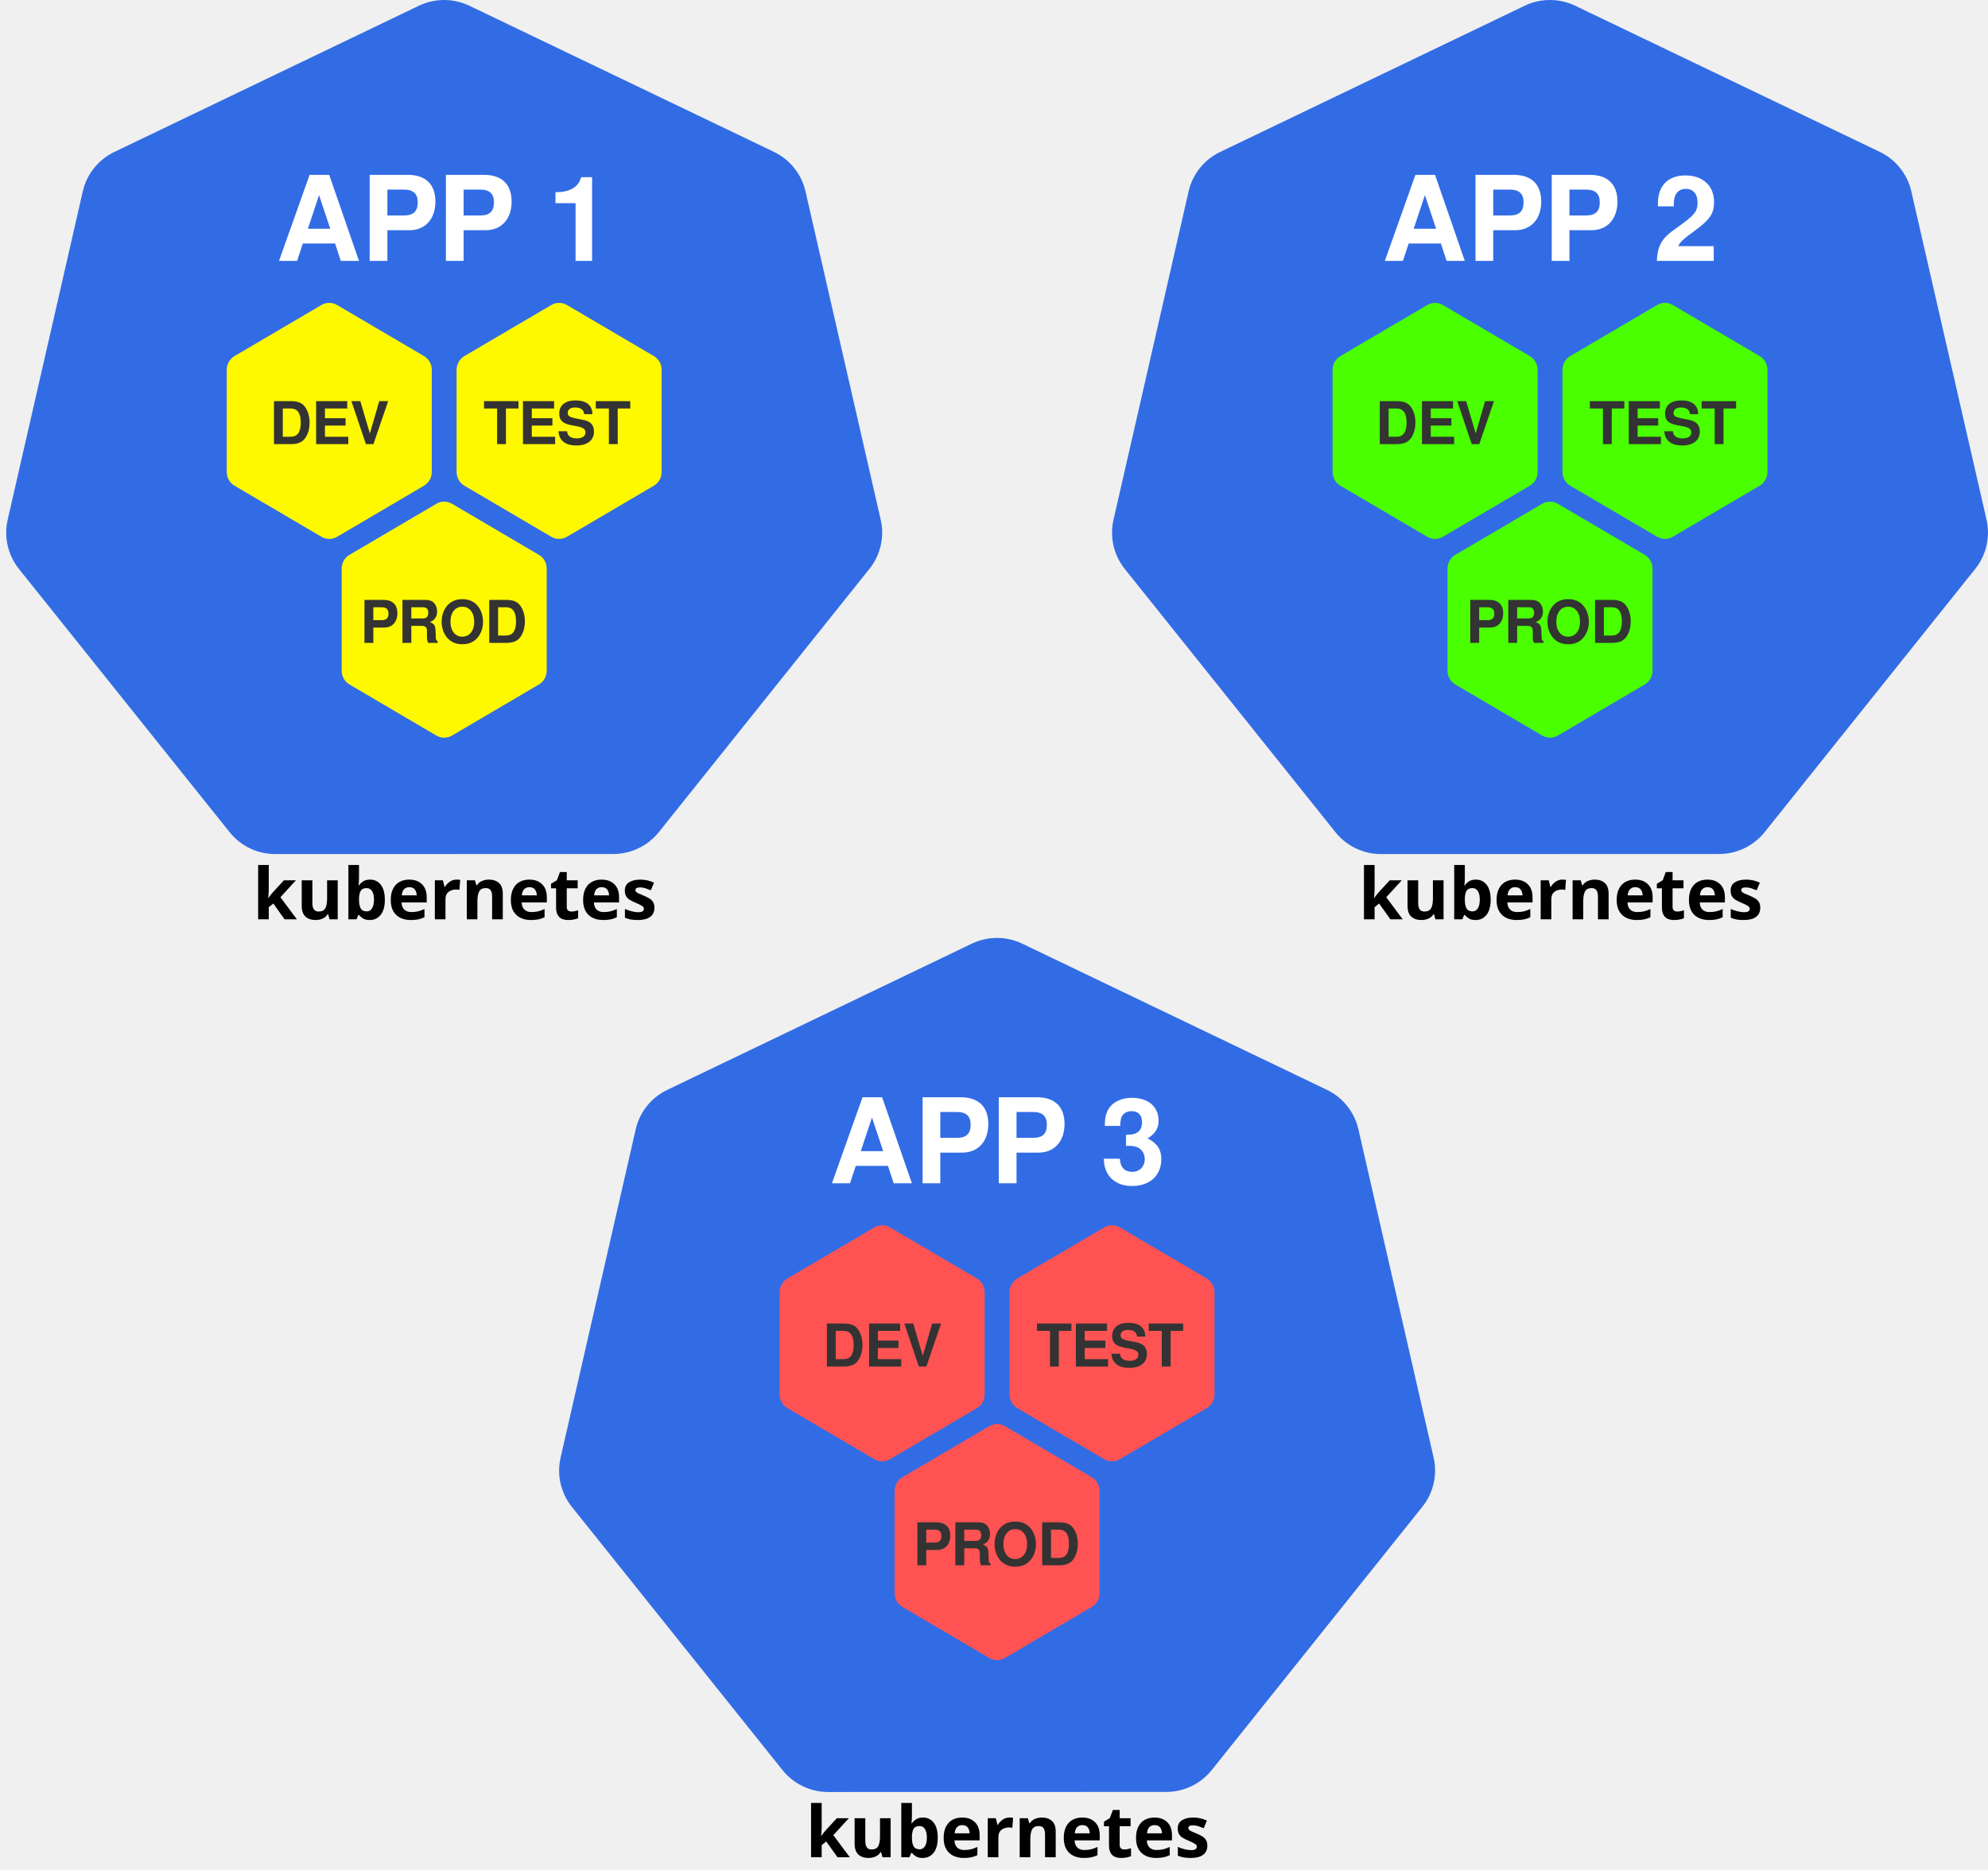
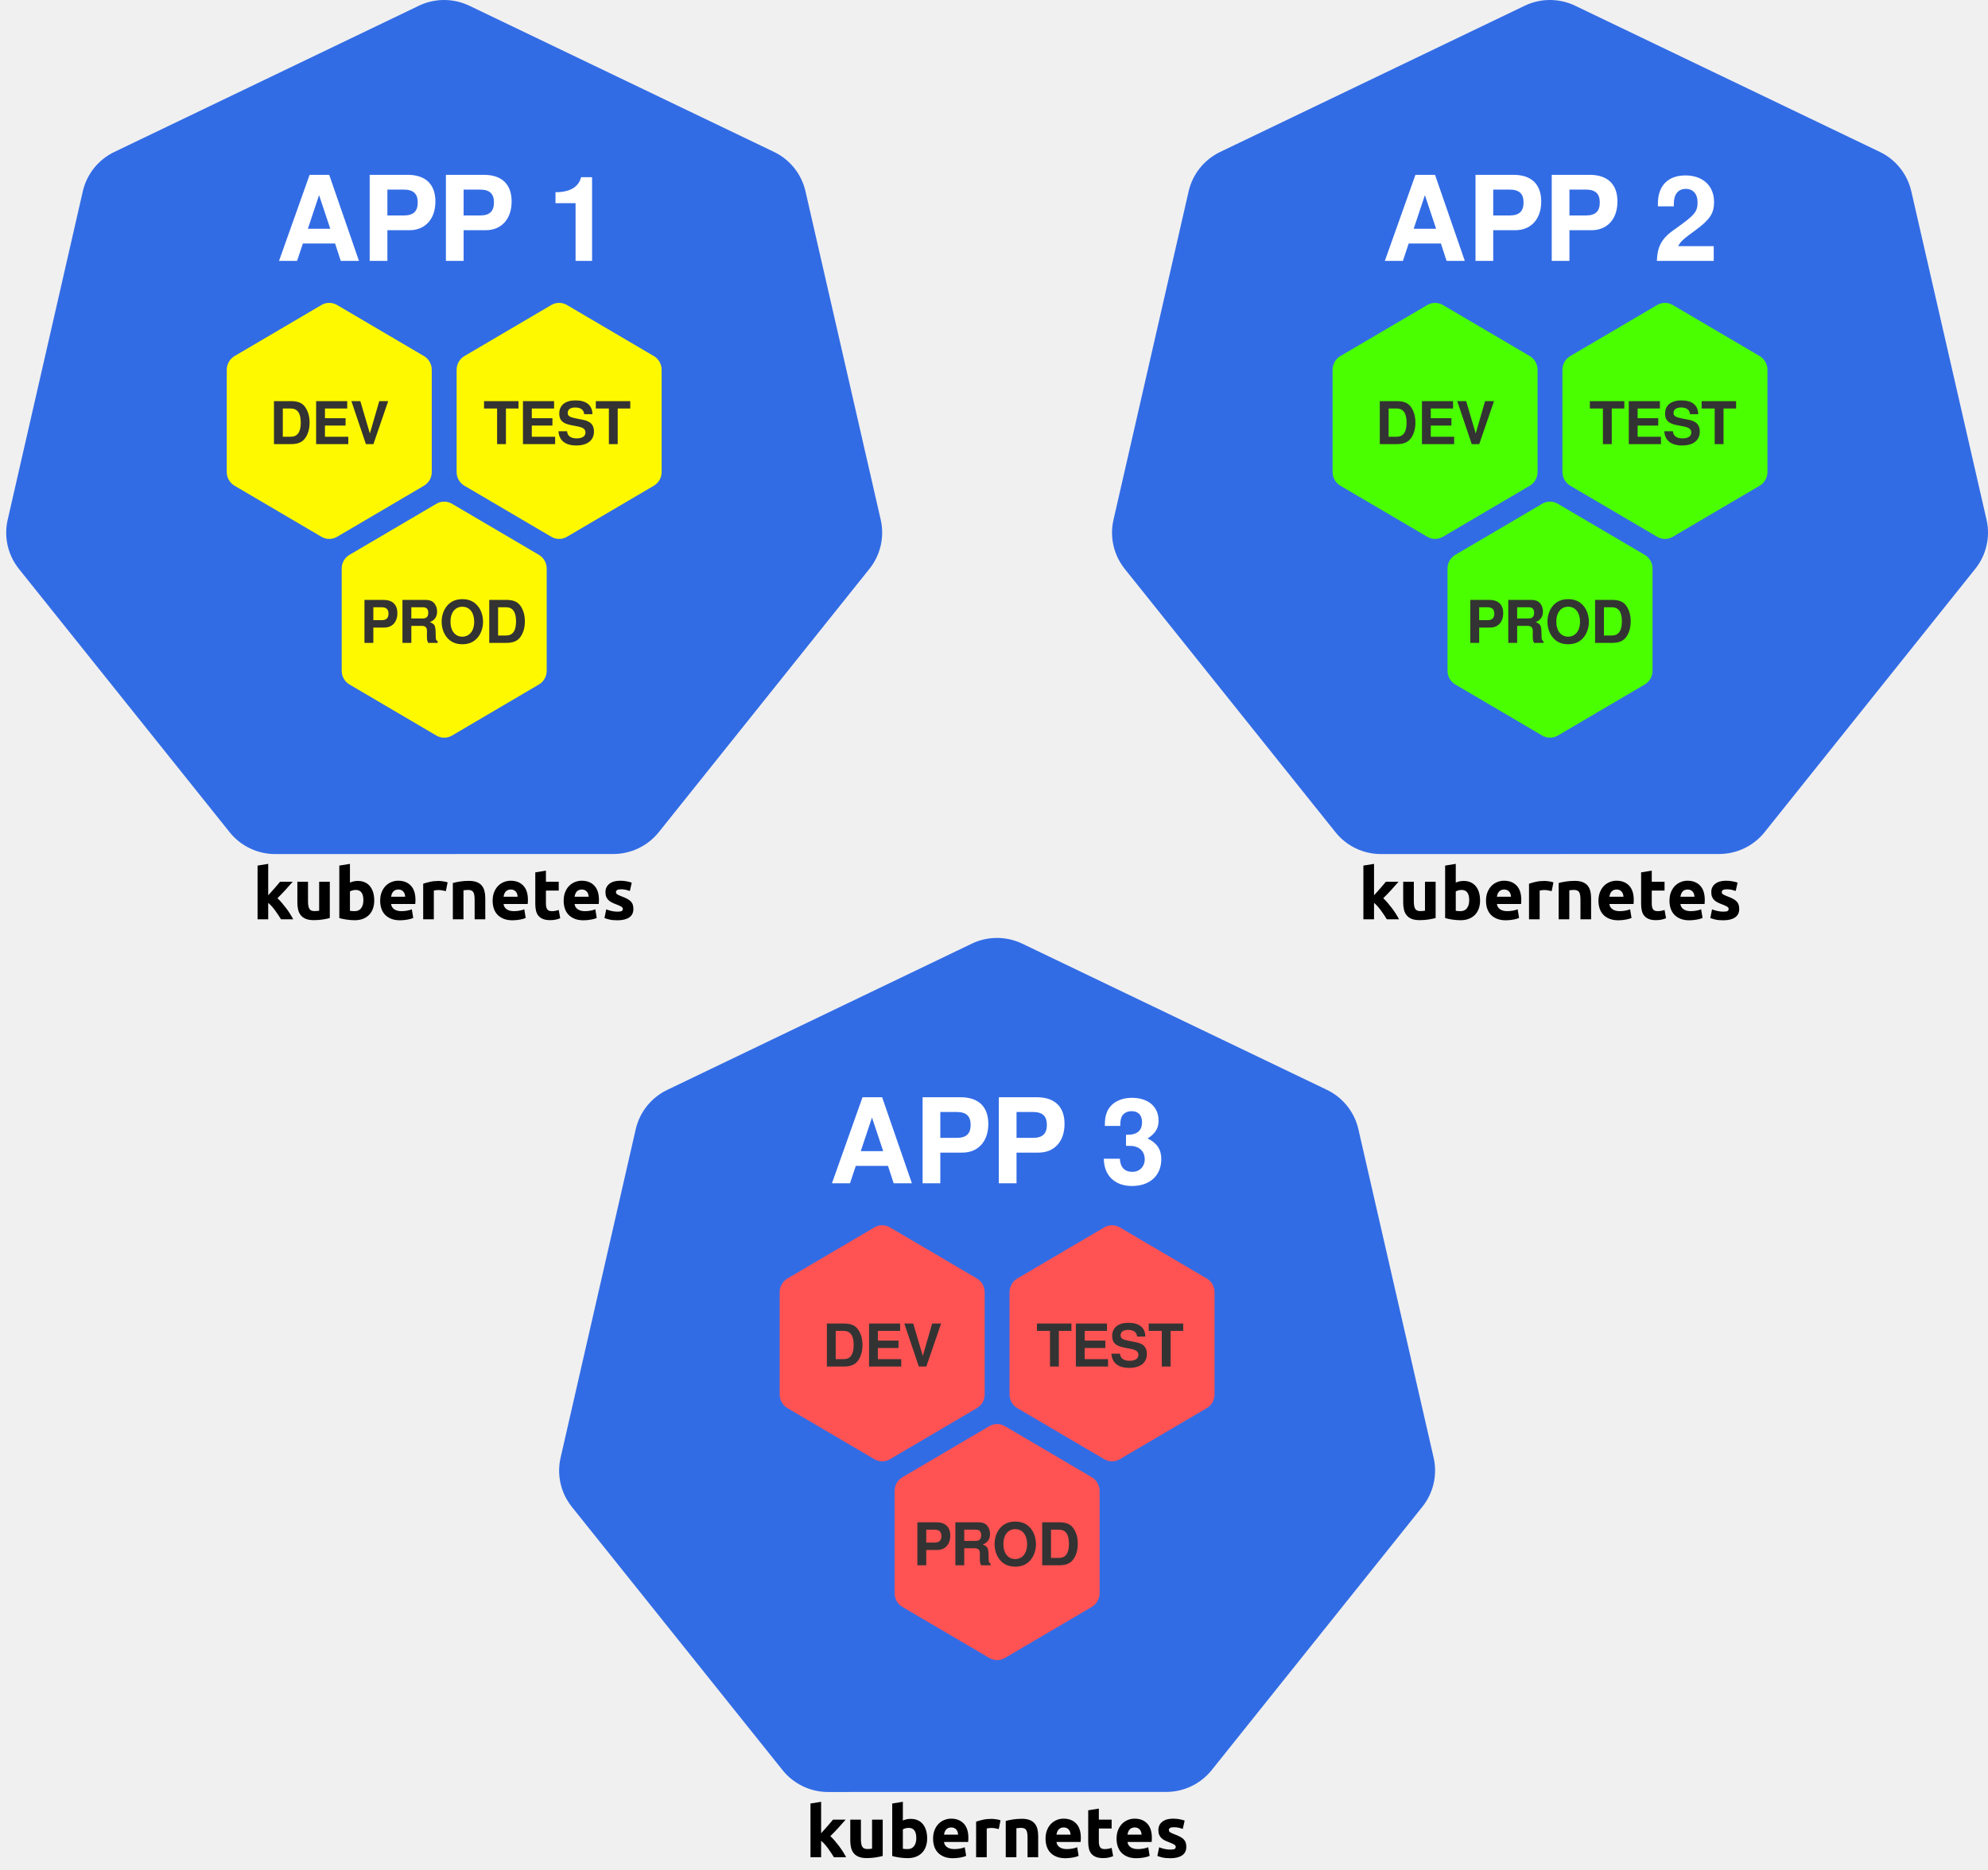
<svg xmlns="http://www.w3.org/2000/svg" width="640px" height="602px" viewBox="0 0 640 602" version="1.1">
  <g id="cluster-per-app" stroke="none" stroke-width="1" fill="none" fill-rule="evenodd">
    <g id="Group-4" transform="translate(2, 0)">
      <path d="M140.023,0.024 C137.53,0.15 135.088,0.771 132.838,1.851 L34.801,48.931 C29.66,51.397 25.927,56.063 24.657,61.607 L0.471,167.359 C-0.657,172.282 0.261,177.453 3.016,181.686 C3.347,182.199 3.703,182.695 4.082,183.173 L71.939,267.969 C75.498,272.413 80.892,275 86.597,275 L195.417,274.975 C201.119,274.979 206.514,272.396 210.074,267.956 L277.907,183.148 C281.465,178.707 282.8,172.882 281.53,167.334 L257.306,61.582 C256.036,56.038 252.303,51.372 247.163,48.905 L149.113,1.851 C146.283,0.493 143.158,-0.135 140.023,0.024 Z" id="Path" fill="#326CE5" fill-rule="nonzero" />
      <g id="App-1" transform="translate(71, 47)">
        <g id="Group" transform="translate(0, 50.52313)">
          <path d="M70.319,35.493 L53.869,7.506 C52.961,5.96 51.267,5 49.451,5 L16.55,5 C14.733,5 13.039,5.96 12.131,7.506 L-4.319,35.493 C-5.227,37.04 -5.227,38.96 -4.319,40.505 L12.131,68.494 C13.039,70.04 14.733,71 16.55,71 L49.45,71 C51.267,71 52.96,70.039 53.868,68.494 L70.319,40.505 C71.227,38.96 71.227,37.04 70.319,35.493 Z" id="Path" fill="#FFF900" fill-rule="nonzero" transform="translate(33, 38) rotate(90) translate(-33, -38) " />
          <text id="DEV" font-family="Helvetica-Bold, Helvetica" font-size="19" font-weight="bold" letter-spacing="-0.16" fill="#333333">
            <tspan x="13.73" y="45.477">DEV</tspan>
          </text>
        </g>
        <g id="Group-2" transform="translate(74, 50.52313)">
          <path d="M70.319,35.493 L53.869,7.506 C52.961,5.96 51.267,5 49.451,5 L16.55,5 C14.733,5 13.039,5.96 12.131,7.506 L-4.319,35.493 C-5.227,37.04 -5.227,38.96 -4.319,40.505 L12.131,68.494 C13.039,70.04 14.733,71 16.55,71 L49.45,71 C51.267,71 52.96,70.039 53.868,68.494 L70.319,40.505 C71.227,38.96 71.227,37.04 70.319,35.493 Z" id="Path" fill="#FFF900" fill-rule="nonzero" transform="translate(33, 38) rotate(90) translate(-33, -38) " />
          <text id="TEST" font-family="Helvetica-Bold, Helvetica" font-size="19" font-weight="bold" letter-spacing="-0.16" fill="#333333">
            <tspan x="8.564" y="45.477">TEST</tspan>
          </text>
        </g>
        <g id="Group-3" transform="translate(37, 114.5231)">
          <path d="M70.319,35.493 L53.869,7.506 C52.961,5.96 51.267,5 49.451,5 L16.55,5 C14.733,5 13.039,5.96 12.131,7.506 L-4.319,35.493 C-5.227,37.04 -5.227,38.96 -4.319,40.505 L12.131,68.494 C13.039,70.04 14.733,71 16.55,71 L49.45,71 C51.267,71 52.96,70.039 53.868,68.494 L70.319,40.505 C71.227,38.96 71.227,37.04 70.319,35.493 Z" id="Path" fill="#FFF900" fill-rule="nonzero" transform="translate(33, 38) rotate(90) translate(-33, -38) " />
          <text id="PROD" font-family="Helvetica-Bold, Helvetica" font-size="19" font-weight="bold" letter-spacing="-0.16" fill="#333333">
            <tspan x="5.896" y="45.477">PROD</tspan>
          </text>
        </g>
        <text id="APP-1" font-family="Helvetica-Bold, Helvetica" font-size="38" font-weight="bold" letter-spacing="-0.16" fill="#FFFFFF">
          <tspan x="15.845" y="37">APP 1</tspan>
        </text>
      </g>
-       <text id="kubernetes" font-family="Ubuntu-Bold, Ubuntu" font-size="23" font-weight="bold" letter-spacing="-0.16" fill="#000000">
-         <tspan x="79.309" y="296">kubernetes</tspan>
-       </text>
+       <path d="M84.346,296 L84.346,290.71 C84.729,291.017 85.117,291.392 85.507,291.837 C85.898,292.282 86.27,292.745 86.623,293.228 C86.976,293.712 87.309,294.195 87.624,294.678 C87.938,295.161 88.218,295.601 88.463,296 L88.463,296 L92.396,296 C92.135,295.494 91.813,294.934 91.43,294.321 C91.047,293.708 90.625,293.094 90.165,292.481 C89.705,291.868 89.23,291.274 88.739,290.699 C88.248,290.123 87.773,289.629 87.313,289.215 C88.233,288.31 89.08,287.433 89.855,286.582 C90.629,285.731 91.422,284.837 92.235,283.902 L92.235,283.902 L88.164,283.902 C87.949,284.163 87.692,284.469 87.394,284.822 C87.094,285.175 86.776,285.546 86.439,285.938 C86.102,286.329 85.753,286.723 85.392,287.122 C85.032,287.521 84.683,287.904 84.346,288.272 L84.346,288.272 L84.346,278.152 L80.919,278.704 L80.919,296 L84.346,296 Z M99.021,296.276 C100.033,296.276 100.999,296.203 101.919,296.058 C102.839,295.912 103.59,295.755 104.173,295.586 L104.173,295.586 L104.173,283.902 L100.746,283.902 L100.746,293.24 C100.531,293.271 100.286,293.298 100.01,293.32 C99.734,293.344 99.473,293.355 99.228,293.355 C98.431,293.355 97.886,293.11 97.595,292.619 C97.304,292.128 97.158,291.331 97.158,290.227 L97.158,290.227 L97.158,283.902 L93.731,283.902 L93.731,290.641 C93.731,291.469 93.815,292.228 93.984,292.918 C94.153,293.608 94.436,294.202 94.835,294.7 C95.234,295.199 95.774,295.586 96.457,295.862 C97.139,296.138 97.994,296.276 99.021,296.276 Z M112.178,296.299 C113.175,296.299 114.064,296.149 114.846,295.851 C115.628,295.551 116.287,295.126 116.824,294.574 C117.361,294.022 117.771,293.355 118.055,292.573 C118.338,291.791 118.48,290.917 118.48,289.951 C118.48,289 118.365,288.138 118.135,287.363 C117.905,286.589 117.568,285.926 117.123,285.374 C116.678,284.822 116.126,284.397 115.467,284.098 C114.808,283.798 114.049,283.649 113.19,283.649 C112.715,283.649 112.27,283.695 111.856,283.787 C111.442,283.879 111.043,284.009 110.66,284.178 L110.66,284.178 L110.66,278.152 L107.233,278.704 L107.233,295.609 C107.54,295.701 107.892,295.789 108.291,295.873 C108.69,295.958 109.108,296.031 109.544,296.092 C109.981,296.153 110.426,296.203 110.879,296.241 C111.331,296.28 111.764,296.299 112.178,296.299 Z M112.155,293.378 C111.848,293.378 111.565,293.366 111.304,293.344 C111.043,293.32 110.829,293.294 110.66,293.263 L110.66,293.263 L110.66,287.03 C110.875,286.892 111.154,286.777 111.499,286.685 C111.844,286.593 112.193,286.547 112.546,286.547 C114.171,286.547 114.984,287.651 114.984,289.859 C114.984,290.917 114.746,291.768 114.271,292.412 C113.796,293.056 113.09,293.378 112.155,293.378 Z M126.784,296.322 C127.213,296.322 127.643,296.299 128.072,296.253 C128.501,296.207 128.904,296.149 129.28,296.08 C129.655,296.012 129.996,295.931 130.303,295.839 C130.61,295.747 130.855,295.655 131.039,295.563 L131.039,295.563 L130.579,292.78 C130.196,292.949 129.701,293.091 129.095,293.205 C128.49,293.32 127.873,293.378 127.244,293.378 C126.263,293.378 125.481,293.171 124.898,292.757 C124.315,292.343 123.986,291.783 123.909,291.078 L123.909,291.078 L131.683,291.078 C131.698,290.894 131.714,290.683 131.729,290.445 C131.744,290.208 131.752,289.989 131.752,289.79 C131.752,287.751 131.254,286.206 130.257,285.156 C129.26,284.105 127.903,283.58 126.186,283.58 C125.45,283.58 124.733,283.718 124.035,283.994 C123.338,284.27 122.721,284.676 122.184,285.213 C121.647,285.75 121.214,286.421 120.885,287.226 C120.555,288.031 120.39,288.97 120.39,290.043 C120.39,290.932 120.516,291.76 120.769,292.527 C121.022,293.294 121.413,293.957 121.942,294.517 C122.472,295.076 123.138,295.517 123.944,295.839 C124.749,296.161 125.695,296.322 126.784,296.322 Z M128.44,288.732 L123.909,288.732 C123.955,288.441 124.028,288.153 124.127,287.87 C124.227,287.586 124.369,287.337 124.553,287.122 C124.737,286.907 124.967,286.735 125.243,286.604 C125.519,286.474 125.849,286.409 126.232,286.409 C126.631,286.409 126.964,286.478 127.233,286.616 C127.501,286.754 127.723,286.93 127.9,287.145 C128.076,287.36 128.206,287.605 128.291,287.881 C128.375,288.157 128.425,288.441 128.44,288.732 L128.44,288.732 Z M137.664,296 L137.664,286.754 C137.817,286.708 138.043,286.666 138.343,286.627 C138.642,286.589 138.898,286.57 139.113,286.57 C139.588,286.57 140.033,286.612 140.447,286.697 C140.861,286.781 141.221,286.861 141.528,286.938 L141.528,286.938 L142.103,284.109 C141.919,284.032 141.697,283.967 141.436,283.913 C141.175,283.86 140.915,283.814 140.654,283.776 C140.393,283.737 140.133,283.707 139.872,283.683 C139.611,283.661 139.389,283.649 139.205,283.649 C138.178,283.649 137.246,283.745 136.411,283.937 C135.575,284.128 134.85,284.331 134.237,284.546 L134.237,284.546 L134.237,296 L137.664,296 Z M147.21,296 L147.21,286.662 C147.425,286.631 147.67,286.604 147.946,286.582 C148.222,286.558 148.483,286.547 148.728,286.547 C149.525,286.547 150.07,286.777 150.361,287.237 C150.652,287.697 150.798,288.479 150.798,289.583 L150.798,289.583 L150.798,296 L154.225,296 L154.225,289.169 C154.225,288.341 154.141,287.59 153.972,286.915 C153.803,286.24 153.52,285.658 153.121,285.167 C152.722,284.676 152.182,284.297 151.5,284.029 C150.817,283.76 149.962,283.626 148.935,283.626 C147.923,283.626 146.957,283.699 146.037,283.844 C145.117,283.99 144.366,284.147 143.783,284.316 L143.783,284.316 L143.783,296 L147.21,296 Z M162.989,296.322 C163.418,296.322 163.848,296.299 164.277,296.253 C164.706,296.207 165.109,296.149 165.484,296.08 C165.86,296.012 166.201,295.931 166.508,295.839 C166.815,295.747 167.06,295.655 167.244,295.563 L167.244,295.563 L166.784,292.78 C166.401,292.949 165.906,293.091 165.3,293.205 C164.695,293.32 164.078,293.378 163.449,293.378 C162.468,293.378 161.686,293.171 161.103,292.757 C160.52,292.343 160.191,291.783 160.114,291.078 L160.114,291.078 L167.888,291.078 C167.903,290.894 167.919,290.683 167.934,290.445 C167.949,290.208 167.957,289.989 167.957,289.79 C167.957,287.751 167.459,286.206 166.462,285.156 C165.465,284.105 164.108,283.58 162.391,283.58 C161.655,283.58 160.938,283.718 160.24,283.994 C159.543,284.27 158.926,284.676 158.389,285.213 C157.852,285.75 157.419,286.421 157.089,287.226 C156.76,288.031 156.595,288.97 156.595,290.043 C156.595,290.932 156.721,291.76 156.975,292.527 C157.227,293.294 157.619,293.957 158.148,294.517 C158.677,295.076 159.344,295.517 160.149,295.839 C160.953,296.161 161.9,296.322 162.989,296.322 Z M164.645,288.732 L160.114,288.732 C160.16,288.441 160.233,288.153 160.333,287.87 C160.432,287.586 160.574,287.337 160.758,287.122 C160.942,286.907 161.172,286.735 161.448,286.604 C161.724,286.474 162.054,286.409 162.437,286.409 C162.836,286.409 163.169,286.478 163.438,286.616 C163.706,286.754 163.928,286.93 164.105,287.145 C164.281,287.36 164.411,287.605 164.495,287.881 C164.58,288.157 164.63,288.441 164.645,288.732 L164.645,288.732 Z M175.111,296.276 C175.847,296.276 176.468,296.215 176.974,296.092 C177.48,295.969 177.94,295.824 178.354,295.655 L178.354,295.655 L177.871,292.987 C177.549,293.11 177.192,293.205 176.802,293.274 C176.411,293.344 176.031,293.378 175.663,293.378 C174.896,293.378 174.387,293.163 174.133,292.734 C173.881,292.305 173.754,291.73 173.754,291.009 L173.754,291.009 L173.754,286.754 L177.871,286.754 L177.871,283.902 L173.754,283.902 L173.754,280.337 L170.327,280.889 L170.327,291.055 C170.327,291.837 170.4,292.55 170.546,293.194 C170.691,293.838 170.948,294.386 171.316,294.839 C171.684,295.291 172.175,295.644 172.788,295.897 C173.401,296.149 174.176,296.276 175.111,296.276 Z M185.853,296.322 C186.282,296.322 186.712,296.299 187.141,296.253 C187.57,296.207 187.973,296.149 188.349,296.08 C188.724,296.012 189.065,295.931 189.372,295.839 C189.679,295.747 189.924,295.655 190.108,295.563 L190.108,295.563 L189.648,292.78 C189.265,292.949 188.77,293.091 188.165,293.205 C187.559,293.32 186.942,293.378 186.313,293.378 C185.332,293.378 184.55,293.171 183.967,292.757 C183.384,292.343 183.055,291.783 182.978,291.078 L182.978,291.078 L190.752,291.078 C190.767,290.894 190.783,290.683 190.798,290.445 C190.813,290.208 190.821,289.989 190.821,289.79 C190.821,287.751 190.323,286.206 189.326,285.156 C188.329,284.105 186.972,283.58 185.255,283.58 C184.519,283.58 183.802,283.718 183.105,283.994 C182.407,284.27 181.79,284.676 181.253,285.213 C180.716,285.75 180.283,286.421 179.953,287.226 C179.624,288.031 179.459,288.97 179.459,290.043 C179.459,290.932 179.585,291.76 179.839,292.527 C180.091,293.294 180.482,293.957 181.012,294.517 C181.541,295.076 182.208,295.517 183.012,295.839 C183.817,296.161 184.764,296.322 185.853,296.322 Z M187.509,288.732 L182.978,288.732 C183.024,288.441 183.097,288.153 183.196,287.87 C183.296,287.586 183.438,287.337 183.622,287.122 C183.806,286.907 184.036,286.735 184.312,286.604 C184.588,286.474 184.918,286.409 185.301,286.409 C185.7,286.409 186.033,286.478 186.302,286.616 C186.57,286.754 186.792,286.93 186.969,287.145 C187.145,287.36 187.275,287.605 187.359,287.881 C187.444,288.157 187.494,288.441 187.509,288.732 L187.509,288.732 Z M196.756,296.322 C198.397,296.322 199.666,296.015 200.562,295.402 C201.459,294.789 201.908,293.884 201.908,292.688 C201.908,292.182 201.851,291.737 201.736,291.354 C201.62,290.971 201.421,290.622 201.137,290.308 C200.854,289.993 200.467,289.702 199.976,289.433 C199.485,289.165 198.864,288.893 198.113,288.617 C197.745,288.479 197.442,288.353 197.204,288.238 C196.967,288.123 196.779,288.015 196.641,287.916 C196.503,287.816 196.411,287.712 196.365,287.605 C196.319,287.498 196.296,287.375 196.296,287.237 C196.296,286.639 196.833,286.34 197.906,286.34 C198.489,286.34 199.014,286.394 199.482,286.501 C199.949,286.608 200.382,286.731 200.781,286.869 L200.781,286.869 L201.379,284.201 C200.98,284.048 200.444,283.906 199.769,283.776 C199.094,283.645 198.389,283.58 197.653,283.58 C196.181,283.58 195.023,283.91 194.18,284.569 C193.337,285.228 192.915,286.125 192.915,287.26 C192.915,287.843 192.999,288.341 193.168,288.755 C193.337,289.169 193.574,289.526 193.881,289.825 C194.188,290.123 194.56,290.38 194.996,290.595 C195.434,290.81 195.92,291.017 196.457,291.216 C197.147,291.477 197.661,291.711 197.998,291.918 C198.335,292.125 198.504,292.366 198.504,292.642 C198.504,292.995 198.374,293.232 198.113,293.355 C197.852,293.478 197.408,293.539 196.779,293.539 C196.181,293.539 195.575,293.474 194.962,293.344 C194.349,293.213 193.751,293.033 193.168,292.803 L193.168,292.803 L192.593,295.586 C192.869,295.709 193.363,295.862 194.077,296.046 C194.79,296.23 195.683,296.322 196.756,296.322 Z" id="kubernetes" fill="#000000" fill-rule="nonzero" />
    </g>
    <g id="Group-6" transform="translate(180, 302)">
      <path d="M140.023,0.024 C137.53,0.15 135.088,0.771 132.838,1.851 L34.801,48.931 C29.66,51.397 25.927,56.063 24.657,61.607 L0.471,167.359 C-0.657,172.282 0.261,177.453 3.016,181.686 C3.347,182.199 3.703,182.695 4.082,183.173 L71.939,267.969 C75.498,272.413 80.892,275 86.597,275 L195.417,274.975 C201.119,274.979 206.514,272.396 210.074,267.956 L277.907,183.148 C281.465,178.707 282.8,172.882 281.53,167.334 L257.306,61.582 C256.036,56.038 252.303,51.372 247.163,48.905 L149.113,1.851 C146.283,0.493 143.158,-0.135 140.023,0.024 Z" id="Path" fill="#326CE5" fill-rule="nonzero" />
      <g id="App-3" transform="translate(71, 42)">
        <g id="Group" transform="translate(0, 50.52313)">
          <path d="M70.319,35.493 L53.869,7.506 C52.961,5.96 51.267,5 49.451,5 L16.55,5 C14.733,5 13.039,5.96 12.131,7.506 L-4.319,35.493 C-5.227,37.04 -5.227,38.96 -4.319,40.505 L12.131,68.494 C13.039,70.04 14.733,71 16.55,71 L49.45,71 C51.267,71 52.96,70.039 53.868,68.494 L70.319,40.505 C71.227,38.96 71.227,37.04 70.319,35.493 Z" id="Path" fill="#FF5353" fill-rule="nonzero" transform="translate(33, 38) rotate(90) translate(-33, -38) " />
          <text id="DEV" font-family="Helvetica-Bold, Helvetica" font-size="19" font-weight="bold" letter-spacing="-0.16" fill="#333333">
            <tspan x="13.73" y="45.477">DEV</tspan>
          </text>
        </g>
        <g id="Group-2" transform="translate(74, 50.52313)">
          <path d="M70.319,35.493 L53.869,7.506 C52.961,5.96 51.267,5 49.451,5 L16.55,5 C14.733,5 13.039,5.96 12.131,7.506 L-4.319,35.493 C-5.227,37.04 -5.227,38.96 -4.319,40.505 L12.131,68.494 C13.039,70.04 14.733,71 16.55,71 L49.45,71 C51.267,71 52.96,70.039 53.868,68.494 L70.319,40.505 C71.227,38.96 71.227,37.04 70.319,35.493 Z" id="Path" fill="#FF5353" fill-rule="nonzero" transform="translate(33, 38) rotate(90) translate(-33, -38) " />
          <text id="TEST" font-family="Helvetica-Bold, Helvetica" font-size="19" font-weight="bold" letter-spacing="-0.16" fill="#333333">
            <tspan x="8.564" y="45.477">TEST</tspan>
          </text>
        </g>
        <g id="Group-3" transform="translate(37, 114.5231)">
          <path d="M70.319,35.493 L53.869,7.506 C52.961,5.96 51.267,5 49.451,5 L16.55,5 C14.733,5 13.039,5.96 12.131,7.506 L-4.319,35.493 C-5.227,37.04 -5.227,38.96 -4.319,40.505 L12.131,68.494 C13.039,70.04 14.733,71 16.55,71 L49.45,71 C51.267,71 52.96,70.039 53.868,68.494 L70.319,40.505 C71.227,38.96 71.227,37.04 70.319,35.493 Z" id="Path" fill="#FF5353" fill-rule="nonzero" transform="translate(33, 38) rotate(90) translate(-33, -38) " />
          <text id="PROD" font-family="Helvetica-Bold, Helvetica" font-size="19" font-weight="bold" letter-spacing="-0.16" fill="#333333">
            <tspan x="5.896" y="45.477">PROD</tspan>
          </text>
        </g>
        <text id="APP-3" font-family="Helvetica-Bold, Helvetica" font-size="38" font-weight="bold" letter-spacing="-0.16" fill="#FFFFFF">
          <tspan x="15.845" y="37">APP 3</tspan>
        </text>
      </g>
-       <text id="kubernetes" font-family="Ubuntu-Bold, Ubuntu" font-size="23" font-weight="bold" letter-spacing="-0.16" fill="#000000">
-         <tspan x="79.309" y="296">kubernetes</tspan>
-       </text>
+       <path d="M84.346,296 L84.346,290.71 C84.729,291.017 85.117,291.392 85.507,291.837 C85.898,292.282 86.27,292.745 86.623,293.228 C86.976,293.712 87.309,294.195 87.624,294.678 C87.938,295.161 88.218,295.601 88.463,296 L88.463,296 L92.396,296 C92.135,295.494 91.813,294.934 91.43,294.321 C91.047,293.708 90.625,293.094 90.165,292.481 C89.705,291.868 89.23,291.274 88.739,290.699 C88.248,290.123 87.773,289.629 87.313,289.215 C88.233,288.31 89.08,287.433 89.855,286.582 C90.629,285.731 91.422,284.837 92.235,283.902 L92.235,283.902 L88.164,283.902 C87.949,284.163 87.692,284.469 87.394,284.822 C87.094,285.175 86.776,285.546 86.439,285.938 C86.102,286.329 85.753,286.723 85.392,287.122 C85.032,287.521 84.683,287.904 84.346,288.272 L84.346,288.272 L84.346,278.152 L80.919,278.704 L80.919,296 L84.346,296 Z M99.021,296.276 C100.033,296.276 100.999,296.203 101.919,296.058 C102.839,295.912 103.59,295.755 104.173,295.586 L104.173,295.586 L104.173,283.902 L100.746,283.902 L100.746,293.24 C100.531,293.271 100.286,293.298 100.01,293.32 C99.734,293.344 99.473,293.355 99.228,293.355 C98.431,293.355 97.886,293.11 97.595,292.619 C97.304,292.128 97.158,291.331 97.158,290.227 L97.158,290.227 L97.158,283.902 L93.731,283.902 L93.731,290.641 C93.731,291.469 93.815,292.228 93.984,292.918 C94.153,293.608 94.436,294.202 94.835,294.7 C95.234,295.199 95.774,295.586 96.457,295.862 C97.139,296.138 97.994,296.276 99.021,296.276 Z M112.178,296.299 C113.175,296.299 114.064,296.149 114.846,295.851 C115.628,295.551 116.287,295.126 116.824,294.574 C117.361,294.022 117.771,293.355 118.055,292.573 C118.338,291.791 118.48,290.917 118.48,289.951 C118.48,289 118.365,288.138 118.135,287.363 C117.905,286.589 117.568,285.926 117.123,285.374 C116.678,284.822 116.126,284.397 115.467,284.098 C114.808,283.798 114.049,283.649 113.19,283.649 C112.715,283.649 112.27,283.695 111.856,283.787 C111.442,283.879 111.043,284.009 110.66,284.178 L110.66,284.178 L110.66,278.152 L107.233,278.704 L107.233,295.609 C107.54,295.701 107.892,295.789 108.291,295.873 C108.69,295.958 109.108,296.031 109.544,296.092 C109.981,296.153 110.426,296.203 110.879,296.241 C111.331,296.28 111.764,296.299 112.178,296.299 Z M112.155,293.378 C111.848,293.378 111.565,293.366 111.304,293.344 C111.043,293.32 110.829,293.294 110.66,293.263 L110.66,293.263 L110.66,287.03 C110.875,286.892 111.154,286.777 111.499,286.685 C111.844,286.593 112.193,286.547 112.546,286.547 C114.171,286.547 114.984,287.651 114.984,289.859 C114.984,290.917 114.746,291.768 114.271,292.412 C113.796,293.056 113.09,293.378 112.155,293.378 Z M126.784,296.322 C127.213,296.322 127.643,296.299 128.072,296.253 C128.501,296.207 128.904,296.149 129.28,296.08 C129.655,296.012 129.996,295.931 130.303,295.839 C130.61,295.747 130.855,295.655 131.039,295.563 L131.039,295.563 L130.579,292.78 C130.196,292.949 129.701,293.091 129.095,293.205 C128.49,293.32 127.873,293.378 127.244,293.378 C126.263,293.378 125.481,293.171 124.898,292.757 C124.315,292.343 123.986,291.783 123.909,291.078 L123.909,291.078 L131.683,291.078 C131.698,290.894 131.714,290.683 131.729,290.445 C131.744,290.208 131.752,289.989 131.752,289.79 C131.752,287.751 131.254,286.206 130.257,285.156 C129.26,284.105 127.903,283.58 126.186,283.58 C125.45,283.58 124.733,283.718 124.035,283.994 C123.338,284.27 122.721,284.676 122.184,285.213 C121.647,285.75 121.214,286.421 120.885,287.226 C120.555,288.031 120.39,288.97 120.39,290.043 C120.39,290.932 120.516,291.76 120.769,292.527 C121.022,293.294 121.413,293.957 121.942,294.517 C122.472,295.076 123.138,295.517 123.944,295.839 C124.749,296.161 125.695,296.322 126.784,296.322 Z M128.44,288.732 L123.909,288.732 C123.955,288.441 124.028,288.153 124.127,287.87 C124.227,287.586 124.369,287.337 124.553,287.122 C124.737,286.907 124.967,286.735 125.243,286.604 C125.519,286.474 125.849,286.409 126.232,286.409 C126.631,286.409 126.964,286.478 127.233,286.616 C127.501,286.754 127.723,286.93 127.9,287.145 C128.076,287.36 128.206,287.605 128.291,287.881 C128.375,288.157 128.425,288.441 128.44,288.732 L128.44,288.732 Z M137.664,296 L137.664,286.754 C137.817,286.708 138.043,286.666 138.343,286.627 C138.642,286.589 138.898,286.57 139.113,286.57 C139.588,286.57 140.033,286.612 140.447,286.697 C140.861,286.781 141.221,286.861 141.528,286.938 L141.528,286.938 L142.103,284.109 C141.919,284.032 141.697,283.967 141.436,283.913 C141.175,283.86 140.915,283.814 140.654,283.776 C140.393,283.737 140.133,283.707 139.872,283.683 C139.611,283.661 139.389,283.649 139.205,283.649 C138.178,283.649 137.246,283.745 136.411,283.937 C135.575,284.128 134.85,284.331 134.237,284.546 L134.237,284.546 L134.237,296 L137.664,296 Z M147.21,296 L147.21,286.662 C147.425,286.631 147.67,286.604 147.946,286.582 C148.222,286.558 148.483,286.547 148.728,286.547 C149.525,286.547 150.07,286.777 150.361,287.237 C150.652,287.697 150.798,288.479 150.798,289.583 L150.798,289.583 L150.798,296 L154.225,296 L154.225,289.169 C154.225,288.341 154.141,287.59 153.972,286.915 C153.803,286.24 153.52,285.658 153.121,285.167 C152.722,284.676 152.182,284.297 151.5,284.029 C150.817,283.76 149.962,283.626 148.935,283.626 C147.923,283.626 146.957,283.699 146.037,283.844 C145.117,283.99 144.366,284.147 143.783,284.316 L143.783,284.316 L143.783,296 L147.21,296 Z M162.989,296.322 C163.418,296.322 163.848,296.299 164.277,296.253 C164.706,296.207 165.109,296.149 165.484,296.08 C165.86,296.012 166.201,295.931 166.508,295.839 C166.815,295.747 167.06,295.655 167.244,295.563 L167.244,295.563 L166.784,292.78 C166.401,292.949 165.906,293.091 165.3,293.205 C164.695,293.32 164.078,293.378 163.449,293.378 C162.468,293.378 161.686,293.171 161.103,292.757 C160.52,292.343 160.191,291.783 160.114,291.078 L160.114,291.078 L167.888,291.078 C167.903,290.894 167.919,290.683 167.934,290.445 C167.949,290.208 167.957,289.989 167.957,289.79 C167.957,287.751 167.459,286.206 166.462,285.156 C165.465,284.105 164.108,283.58 162.391,283.58 C161.655,283.58 160.938,283.718 160.24,283.994 C159.543,284.27 158.926,284.676 158.389,285.213 C157.852,285.75 157.419,286.421 157.089,287.226 C156.76,288.031 156.595,288.97 156.595,290.043 C156.595,290.932 156.721,291.76 156.975,292.527 C157.227,293.294 157.619,293.957 158.148,294.517 C158.677,295.076 159.344,295.517 160.149,295.839 C160.953,296.161 161.9,296.322 162.989,296.322 Z M164.645,288.732 L160.114,288.732 C160.16,288.441 160.233,288.153 160.333,287.87 C160.432,287.586 160.574,287.337 160.758,287.122 C160.942,286.907 161.172,286.735 161.448,286.604 C161.724,286.474 162.054,286.409 162.437,286.409 C162.836,286.409 163.169,286.478 163.438,286.616 C163.706,286.754 163.928,286.93 164.105,287.145 C164.281,287.36 164.411,287.605 164.495,287.881 C164.58,288.157 164.63,288.441 164.645,288.732 L164.645,288.732 Z M175.111,296.276 C175.847,296.276 176.468,296.215 176.974,296.092 C177.48,295.969 177.94,295.824 178.354,295.655 L178.354,295.655 L177.871,292.987 C177.549,293.11 177.192,293.205 176.802,293.274 C176.411,293.344 176.031,293.378 175.663,293.378 C174.896,293.378 174.387,293.163 174.133,292.734 C173.881,292.305 173.754,291.73 173.754,291.009 L173.754,291.009 L173.754,286.754 L177.871,286.754 L177.871,283.902 L173.754,283.902 L173.754,280.337 L170.327,280.889 L170.327,291.055 C170.327,291.837 170.4,292.55 170.546,293.194 C170.691,293.838 170.948,294.386 171.316,294.839 C171.684,295.291 172.175,295.644 172.788,295.897 C173.401,296.149 174.176,296.276 175.111,296.276 Z M185.853,296.322 C186.282,296.322 186.712,296.299 187.141,296.253 C187.57,296.207 187.973,296.149 188.349,296.08 C188.724,296.012 189.065,295.931 189.372,295.839 C189.679,295.747 189.924,295.655 190.108,295.563 L190.108,295.563 L189.648,292.78 C189.265,292.949 188.77,293.091 188.165,293.205 C187.559,293.32 186.942,293.378 186.313,293.378 C185.332,293.378 184.55,293.171 183.967,292.757 C183.384,292.343 183.055,291.783 182.978,291.078 L182.978,291.078 L190.752,291.078 C190.767,290.894 190.783,290.683 190.798,290.445 C190.813,290.208 190.821,289.989 190.821,289.79 C190.821,287.751 190.323,286.206 189.326,285.156 C188.329,284.105 186.972,283.58 185.255,283.58 C184.519,283.58 183.802,283.718 183.105,283.994 C182.407,284.27 181.79,284.676 181.253,285.213 C180.716,285.75 180.283,286.421 179.953,287.226 C179.624,288.031 179.459,288.97 179.459,290.043 C179.459,290.932 179.585,291.76 179.839,292.527 C180.091,293.294 180.482,293.957 181.012,294.517 C181.541,295.076 182.208,295.517 183.012,295.839 C183.817,296.161 184.764,296.322 185.853,296.322 Z M187.509,288.732 L182.978,288.732 C183.024,288.441 183.097,288.153 183.196,287.87 C183.296,287.586 183.438,287.337 183.622,287.122 C183.806,286.907 184.036,286.735 184.312,286.604 C184.588,286.474 184.918,286.409 185.301,286.409 C185.7,286.409 186.033,286.478 186.302,286.616 C186.57,286.754 186.792,286.93 186.969,287.145 C187.145,287.36 187.275,287.605 187.359,287.881 C187.444,288.157 187.494,288.441 187.509,288.732 L187.509,288.732 Z M196.756,296.322 C198.397,296.322 199.666,296.015 200.562,295.402 C201.459,294.789 201.908,293.884 201.908,292.688 C201.908,292.182 201.851,291.737 201.736,291.354 C201.62,290.971 201.421,290.622 201.137,290.308 C200.854,289.993 200.467,289.702 199.976,289.433 C199.485,289.165 198.864,288.893 198.113,288.617 C197.745,288.479 197.442,288.353 197.204,288.238 C196.967,288.123 196.779,288.015 196.641,287.916 C196.503,287.816 196.411,287.712 196.365,287.605 C196.319,287.498 196.296,287.375 196.296,287.237 C196.296,286.639 196.833,286.34 197.906,286.34 C198.489,286.34 199.014,286.394 199.482,286.501 C199.949,286.608 200.382,286.731 200.781,286.869 L200.781,286.869 L201.379,284.201 C200.98,284.048 200.444,283.906 199.769,283.776 C199.094,283.645 198.389,283.58 197.653,283.58 C196.181,283.58 195.023,283.91 194.18,284.569 C193.337,285.228 192.915,286.125 192.915,287.26 C192.915,287.843 192.999,288.341 193.168,288.755 C193.337,289.169 193.574,289.526 193.881,289.825 C194.188,290.123 194.56,290.38 194.996,290.595 C195.434,290.81 195.92,291.017 196.457,291.216 C197.147,291.477 197.661,291.711 197.998,291.918 C198.335,292.125 198.504,292.366 198.504,292.642 C198.504,292.995 198.374,293.232 198.113,293.355 C197.852,293.478 197.408,293.539 196.779,293.539 C196.181,293.539 195.575,293.474 194.962,293.344 C194.349,293.213 193.751,293.033 193.168,292.803 L193.168,292.803 L192.593,295.586 C192.869,295.709 193.363,295.862 194.077,296.046 C194.79,296.23 195.683,296.322 196.756,296.322 Z" id="kubernetes" fill="#000000" fill-rule="nonzero" />
    </g>
    <g id="Group-5" transform="translate(358, 0)">
      <path d="M140.023,0.024 C137.53,0.15 135.088,0.771 132.838,1.851 L34.801,48.931 C29.66,51.397 25.927,56.063 24.657,61.607 L0.471,167.359 C-0.657,172.282 0.261,177.453 3.016,181.686 C3.347,182.199 3.703,182.695 4.082,183.173 L71.939,267.969 C75.498,272.413 80.892,275 86.597,275 L195.417,274.975 C201.119,274.979 206.514,272.396 210.074,267.956 L277.907,183.148 C281.465,178.707 282.8,172.882 281.53,167.334 L257.306,61.582 C256.036,56.038 252.303,51.372 247.163,48.905 L149.113,1.851 C146.283,0.493 143.158,-0.135 140.023,0.024 Z" id="Path" fill="#326CE5" fill-rule="nonzero" />
      <g id="App-2" transform="translate(71, 47)">
        <g id="Group" transform="translate(0, 50.52313)">
          <path d="M70.319,35.493 L53.869,7.506 C52.961,5.96 51.267,5 49.451,5 L16.55,5 C14.733,5 13.039,5.96 12.131,7.506 L-4.319,35.493 C-5.227,37.04 -5.227,38.96 -4.319,40.505 L12.131,68.494 C13.039,70.04 14.733,71 16.55,71 L49.45,71 C51.267,71 52.96,70.039 53.868,68.494 L70.319,40.505 C71.227,38.96 71.227,37.04 70.319,35.493 Z" id="Path" fill="#4AFF00" fill-rule="nonzero" transform="translate(33, 38) rotate(90) translate(-33, -38) " />
          <text id="DEV" font-family="Helvetica-Bold, Helvetica" font-size="19" font-weight="bold" letter-spacing="-0.16" fill="#333333">
            <tspan x="13.73" y="45.477">DEV</tspan>
          </text>
        </g>
        <g id="Group-2" transform="translate(74, 50.52313)">
          <path d="M70.319,35.493 L53.869,7.506 C52.961,5.96 51.267,5 49.451,5 L16.55,5 C14.733,5 13.039,5.96 12.131,7.506 L-4.319,35.493 C-5.227,37.04 -5.227,38.96 -4.319,40.505 L12.131,68.494 C13.039,70.04 14.733,71 16.55,71 L49.45,71 C51.267,71 52.96,70.039 53.868,68.494 L70.319,40.505 C71.227,38.96 71.227,37.04 70.319,35.493 Z" id="Path" fill="#4AFF00" fill-rule="nonzero" transform="translate(33, 38) rotate(90) translate(-33, -38) " />
          <text id="TEST" font-family="Helvetica-Bold, Helvetica" font-size="19" font-weight="bold" letter-spacing="-0.16" fill="#333333">
            <tspan x="8.564" y="45.477">TEST</tspan>
          </text>
        </g>
        <g id="Group-3" transform="translate(37, 114.5231)">
          <path d="M70.319,35.493 L53.869,7.506 C52.961,5.96 51.267,5 49.451,5 L16.55,5 C14.733,5 13.039,5.96 12.131,7.506 L-4.319,35.493 C-5.227,37.04 -5.227,38.96 -4.319,40.505 L12.131,68.494 C13.039,70.04 14.733,71 16.55,71 L49.45,71 C51.267,71 52.96,70.039 53.868,68.494 L70.319,40.505 C71.227,38.96 71.227,37.04 70.319,35.493 Z" id="Path" fill="#4AFF00" fill-rule="nonzero" transform="translate(33, 38) rotate(90) translate(-33, -38) " />
          <text id="PROD" font-family="Helvetica-Bold, Helvetica" font-size="19" font-weight="bold" letter-spacing="-0.16" fill="#333333">
            <tspan x="5.896" y="45.477">PROD</tspan>
          </text>
        </g>
        <text id="APP-2" font-family="Helvetica-Bold, Helvetica" font-size="38" font-weight="bold" letter-spacing="-0.16" fill="#FFFFFF">
          <tspan x="15.845" y="37">APP 2</tspan>
        </text>
      </g>
-       <text id="kubernetes" font-family="Ubuntu-Bold, Ubuntu" font-size="23" font-weight="bold" letter-spacing="-0.16" fill="#000000">
-         <tspan x="79.309" y="296">kubernetes</tspan>
-       </text>
+       <path d="M84.346,296 L84.346,290.71 C84.729,291.017 85.117,291.392 85.507,291.837 C85.898,292.282 86.27,292.745 86.623,293.228 C86.976,293.712 87.309,294.195 87.624,294.678 C87.938,295.161 88.218,295.601 88.463,296 L88.463,296 L92.396,296 C92.135,295.494 91.813,294.934 91.43,294.321 C91.047,293.708 90.625,293.094 90.165,292.481 C89.705,291.868 89.23,291.274 88.739,290.699 C88.248,290.123 87.773,289.629 87.313,289.215 C88.233,288.31 89.08,287.433 89.855,286.582 C90.629,285.731 91.422,284.837 92.235,283.902 L92.235,283.902 L88.164,283.902 C87.949,284.163 87.692,284.469 87.394,284.822 C87.094,285.175 86.776,285.546 86.439,285.938 C86.102,286.329 85.753,286.723 85.392,287.122 C85.032,287.521 84.683,287.904 84.346,288.272 L84.346,288.272 L84.346,278.152 L80.919,278.704 L80.919,296 L84.346,296 Z M99.021,296.276 C100.033,296.276 100.999,296.203 101.919,296.058 C102.839,295.912 103.59,295.755 104.173,295.586 L104.173,295.586 L104.173,283.902 L100.746,283.902 L100.746,293.24 C100.531,293.271 100.286,293.298 100.01,293.32 C99.734,293.344 99.473,293.355 99.228,293.355 C98.431,293.355 97.886,293.11 97.595,292.619 C97.304,292.128 97.158,291.331 97.158,290.227 L97.158,290.227 L97.158,283.902 L93.731,283.902 L93.731,290.641 C93.731,291.469 93.815,292.228 93.984,292.918 C94.153,293.608 94.436,294.202 94.835,294.7 C95.234,295.199 95.774,295.586 96.457,295.862 C97.139,296.138 97.994,296.276 99.021,296.276 Z M112.178,296.299 C113.175,296.299 114.064,296.149 114.846,295.851 C115.628,295.551 116.287,295.126 116.824,294.574 C117.361,294.022 117.771,293.355 118.055,292.573 C118.338,291.791 118.48,290.917 118.48,289.951 C118.48,289 118.365,288.138 118.135,287.363 C117.905,286.589 117.568,285.926 117.123,285.374 C116.678,284.822 116.126,284.397 115.467,284.098 C114.808,283.798 114.049,283.649 113.19,283.649 C112.715,283.649 112.27,283.695 111.856,283.787 C111.442,283.879 111.043,284.009 110.66,284.178 L110.66,284.178 L110.66,278.152 L107.233,278.704 L107.233,295.609 C107.54,295.701 107.892,295.789 108.291,295.873 C108.69,295.958 109.108,296.031 109.544,296.092 C109.981,296.153 110.426,296.203 110.879,296.241 C111.331,296.28 111.764,296.299 112.178,296.299 Z M112.155,293.378 C111.848,293.378 111.565,293.366 111.304,293.344 C111.043,293.32 110.829,293.294 110.66,293.263 L110.66,293.263 L110.66,287.03 C110.875,286.892 111.154,286.777 111.499,286.685 C111.844,286.593 112.193,286.547 112.546,286.547 C114.171,286.547 114.984,287.651 114.984,289.859 C114.984,290.917 114.746,291.768 114.271,292.412 C113.796,293.056 113.09,293.378 112.155,293.378 Z M126.784,296.322 C127.213,296.322 127.643,296.299 128.072,296.253 C128.501,296.207 128.904,296.149 129.28,296.08 C129.655,296.012 129.996,295.931 130.303,295.839 C130.61,295.747 130.855,295.655 131.039,295.563 L131.039,295.563 L130.579,292.78 C130.196,292.949 129.701,293.091 129.095,293.205 C128.49,293.32 127.873,293.378 127.244,293.378 C126.263,293.378 125.481,293.171 124.898,292.757 C124.315,292.343 123.986,291.783 123.909,291.078 L123.909,291.078 L131.683,291.078 C131.698,290.894 131.714,290.683 131.729,290.445 C131.744,290.208 131.752,289.989 131.752,289.79 C131.752,287.751 131.254,286.206 130.257,285.156 C129.26,284.105 127.903,283.58 126.186,283.58 C125.45,283.58 124.733,283.718 124.035,283.994 C123.338,284.27 122.721,284.676 122.184,285.213 C121.647,285.75 121.214,286.421 120.885,287.226 C120.555,288.031 120.39,288.97 120.39,290.043 C120.39,290.932 120.516,291.76 120.769,292.527 C121.022,293.294 121.413,293.957 121.942,294.517 C122.472,295.076 123.138,295.517 123.944,295.839 C124.749,296.161 125.695,296.322 126.784,296.322 Z M128.44,288.732 L123.909,288.732 C123.955,288.441 124.028,288.153 124.127,287.87 C124.227,287.586 124.369,287.337 124.553,287.122 C124.737,286.907 124.967,286.735 125.243,286.604 C125.519,286.474 125.849,286.409 126.232,286.409 C126.631,286.409 126.964,286.478 127.233,286.616 C127.501,286.754 127.723,286.93 127.9,287.145 C128.076,287.36 128.206,287.605 128.291,287.881 C128.375,288.157 128.425,288.441 128.44,288.732 L128.44,288.732 Z M137.664,296 L137.664,286.754 C137.817,286.708 138.043,286.666 138.343,286.627 C138.642,286.589 138.898,286.57 139.113,286.57 C139.588,286.57 140.033,286.612 140.447,286.697 C140.861,286.781 141.221,286.861 141.528,286.938 L141.528,286.938 L142.103,284.109 C141.919,284.032 141.697,283.967 141.436,283.913 C141.175,283.86 140.915,283.814 140.654,283.776 C140.393,283.737 140.133,283.707 139.872,283.683 C139.611,283.661 139.389,283.649 139.205,283.649 C138.178,283.649 137.246,283.745 136.411,283.937 C135.575,284.128 134.85,284.331 134.237,284.546 L134.237,284.546 L134.237,296 L137.664,296 Z M147.21,296 L147.21,286.662 C147.425,286.631 147.67,286.604 147.946,286.582 C148.222,286.558 148.483,286.547 148.728,286.547 C149.525,286.547 150.07,286.777 150.361,287.237 C150.652,287.697 150.798,288.479 150.798,289.583 L150.798,289.583 L150.798,296 L154.225,296 L154.225,289.169 C154.225,288.341 154.141,287.59 153.972,286.915 C153.803,286.24 153.52,285.658 153.121,285.167 C152.722,284.676 152.182,284.297 151.5,284.029 C150.817,283.76 149.962,283.626 148.935,283.626 C147.923,283.626 146.957,283.699 146.037,283.844 C145.117,283.99 144.366,284.147 143.783,284.316 L143.783,284.316 L143.783,296 L147.21,296 Z M162.989,296.322 C163.418,296.322 163.848,296.299 164.277,296.253 C164.706,296.207 165.109,296.149 165.484,296.08 C165.86,296.012 166.201,295.931 166.508,295.839 C166.815,295.747 167.06,295.655 167.244,295.563 L167.244,295.563 L166.784,292.78 C166.401,292.949 165.906,293.091 165.3,293.205 C164.695,293.32 164.078,293.378 163.449,293.378 C162.468,293.378 161.686,293.171 161.103,292.757 C160.52,292.343 160.191,291.783 160.114,291.078 L160.114,291.078 L167.888,291.078 C167.903,290.894 167.919,290.683 167.934,290.445 C167.949,290.208 167.957,289.989 167.957,289.79 C167.957,287.751 167.459,286.206 166.462,285.156 C165.465,284.105 164.108,283.58 162.391,283.58 C161.655,283.58 160.938,283.718 160.24,283.994 C159.543,284.27 158.926,284.676 158.389,285.213 C157.852,285.75 157.419,286.421 157.089,287.226 C156.76,288.031 156.595,288.97 156.595,290.043 C156.595,290.932 156.721,291.76 156.975,292.527 C157.227,293.294 157.619,293.957 158.148,294.517 C158.677,295.076 159.344,295.517 160.149,295.839 C160.953,296.161 161.9,296.322 162.989,296.322 Z M164.645,288.732 L160.114,288.732 C160.16,288.441 160.233,288.153 160.333,287.87 C160.432,287.586 160.574,287.337 160.758,287.122 C160.942,286.907 161.172,286.735 161.448,286.604 C161.724,286.474 162.054,286.409 162.437,286.409 C162.836,286.409 163.169,286.478 163.438,286.616 C163.706,286.754 163.928,286.93 164.105,287.145 C164.281,287.36 164.411,287.605 164.495,287.881 C164.58,288.157 164.63,288.441 164.645,288.732 L164.645,288.732 Z M175.111,296.276 C175.847,296.276 176.468,296.215 176.974,296.092 C177.48,295.969 177.94,295.824 178.354,295.655 L178.354,295.655 L177.871,292.987 C177.549,293.11 177.192,293.205 176.802,293.274 C176.411,293.344 176.031,293.378 175.663,293.378 C174.896,293.378 174.387,293.163 174.133,292.734 C173.881,292.305 173.754,291.73 173.754,291.009 L173.754,291.009 L173.754,286.754 L177.871,286.754 L177.871,283.902 L173.754,283.902 L173.754,280.337 L170.327,280.889 L170.327,291.055 C170.327,291.837 170.4,292.55 170.546,293.194 C170.691,293.838 170.948,294.386 171.316,294.839 C171.684,295.291 172.175,295.644 172.788,295.897 C173.401,296.149 174.176,296.276 175.111,296.276 Z M185.853,296.322 C186.282,296.322 186.712,296.299 187.141,296.253 C187.57,296.207 187.973,296.149 188.349,296.08 C188.724,296.012 189.065,295.931 189.372,295.839 C189.679,295.747 189.924,295.655 190.108,295.563 L190.108,295.563 L189.648,292.78 C189.265,292.949 188.77,293.091 188.165,293.205 C187.559,293.32 186.942,293.378 186.313,293.378 C185.332,293.378 184.55,293.171 183.967,292.757 C183.384,292.343 183.055,291.783 182.978,291.078 L182.978,291.078 L190.752,291.078 C190.767,290.894 190.783,290.683 190.798,290.445 C190.813,290.208 190.821,289.989 190.821,289.79 C190.821,287.751 190.323,286.206 189.326,285.156 C188.329,284.105 186.972,283.58 185.255,283.58 C184.519,283.58 183.802,283.718 183.105,283.994 C182.407,284.27 181.79,284.676 181.253,285.213 C180.716,285.75 180.283,286.421 179.953,287.226 C179.624,288.031 179.459,288.97 179.459,290.043 C179.459,290.932 179.585,291.76 179.839,292.527 C180.091,293.294 180.482,293.957 181.012,294.517 C181.541,295.076 182.208,295.517 183.012,295.839 C183.817,296.161 184.764,296.322 185.853,296.322 Z M187.509,288.732 L182.978,288.732 C183.024,288.441 183.097,288.153 183.196,287.87 C183.296,287.586 183.438,287.337 183.622,287.122 C183.806,286.907 184.036,286.735 184.312,286.604 C184.588,286.474 184.918,286.409 185.301,286.409 C185.7,286.409 186.033,286.478 186.302,286.616 C186.57,286.754 186.792,286.93 186.969,287.145 C187.145,287.36 187.275,287.605 187.359,287.881 C187.444,288.157 187.494,288.441 187.509,288.732 L187.509,288.732 Z M196.756,296.322 C198.397,296.322 199.666,296.015 200.562,295.402 C201.459,294.789 201.908,293.884 201.908,292.688 C201.908,292.182 201.851,291.737 201.736,291.354 C201.62,290.971 201.421,290.622 201.137,290.308 C200.854,289.993 200.467,289.702 199.976,289.433 C199.485,289.165 198.864,288.893 198.113,288.617 C197.745,288.479 197.442,288.353 197.204,288.238 C196.967,288.123 196.779,288.015 196.641,287.916 C196.503,287.816 196.411,287.712 196.365,287.605 C196.319,287.498 196.296,287.375 196.296,287.237 C196.296,286.639 196.833,286.34 197.906,286.34 C198.489,286.34 199.014,286.394 199.482,286.501 C199.949,286.608 200.382,286.731 200.781,286.869 L200.781,286.869 L201.379,284.201 C200.98,284.048 200.444,283.906 199.769,283.776 C199.094,283.645 198.389,283.58 197.653,283.58 C196.181,283.58 195.023,283.91 194.18,284.569 C193.337,285.228 192.915,286.125 192.915,287.26 C192.915,287.843 192.999,288.341 193.168,288.755 C193.337,289.169 193.574,289.526 193.881,289.825 C194.188,290.123 194.56,290.38 194.996,290.595 C195.434,290.81 195.92,291.017 196.457,291.216 C197.147,291.477 197.661,291.711 197.998,291.918 C198.335,292.125 198.504,292.366 198.504,292.642 C198.504,292.995 198.374,293.232 198.113,293.355 C197.852,293.478 197.408,293.539 196.779,293.539 C196.181,293.539 195.575,293.474 194.962,293.344 C194.349,293.213 193.751,293.033 193.168,292.803 L193.168,292.803 L192.593,295.586 C192.869,295.709 193.363,295.862 194.077,296.046 C194.79,296.23 195.683,296.322 196.756,296.322 Z" id="kubernetes" fill="#000000" fill-rule="nonzero" />
    </g>
  </g>
</svg>
